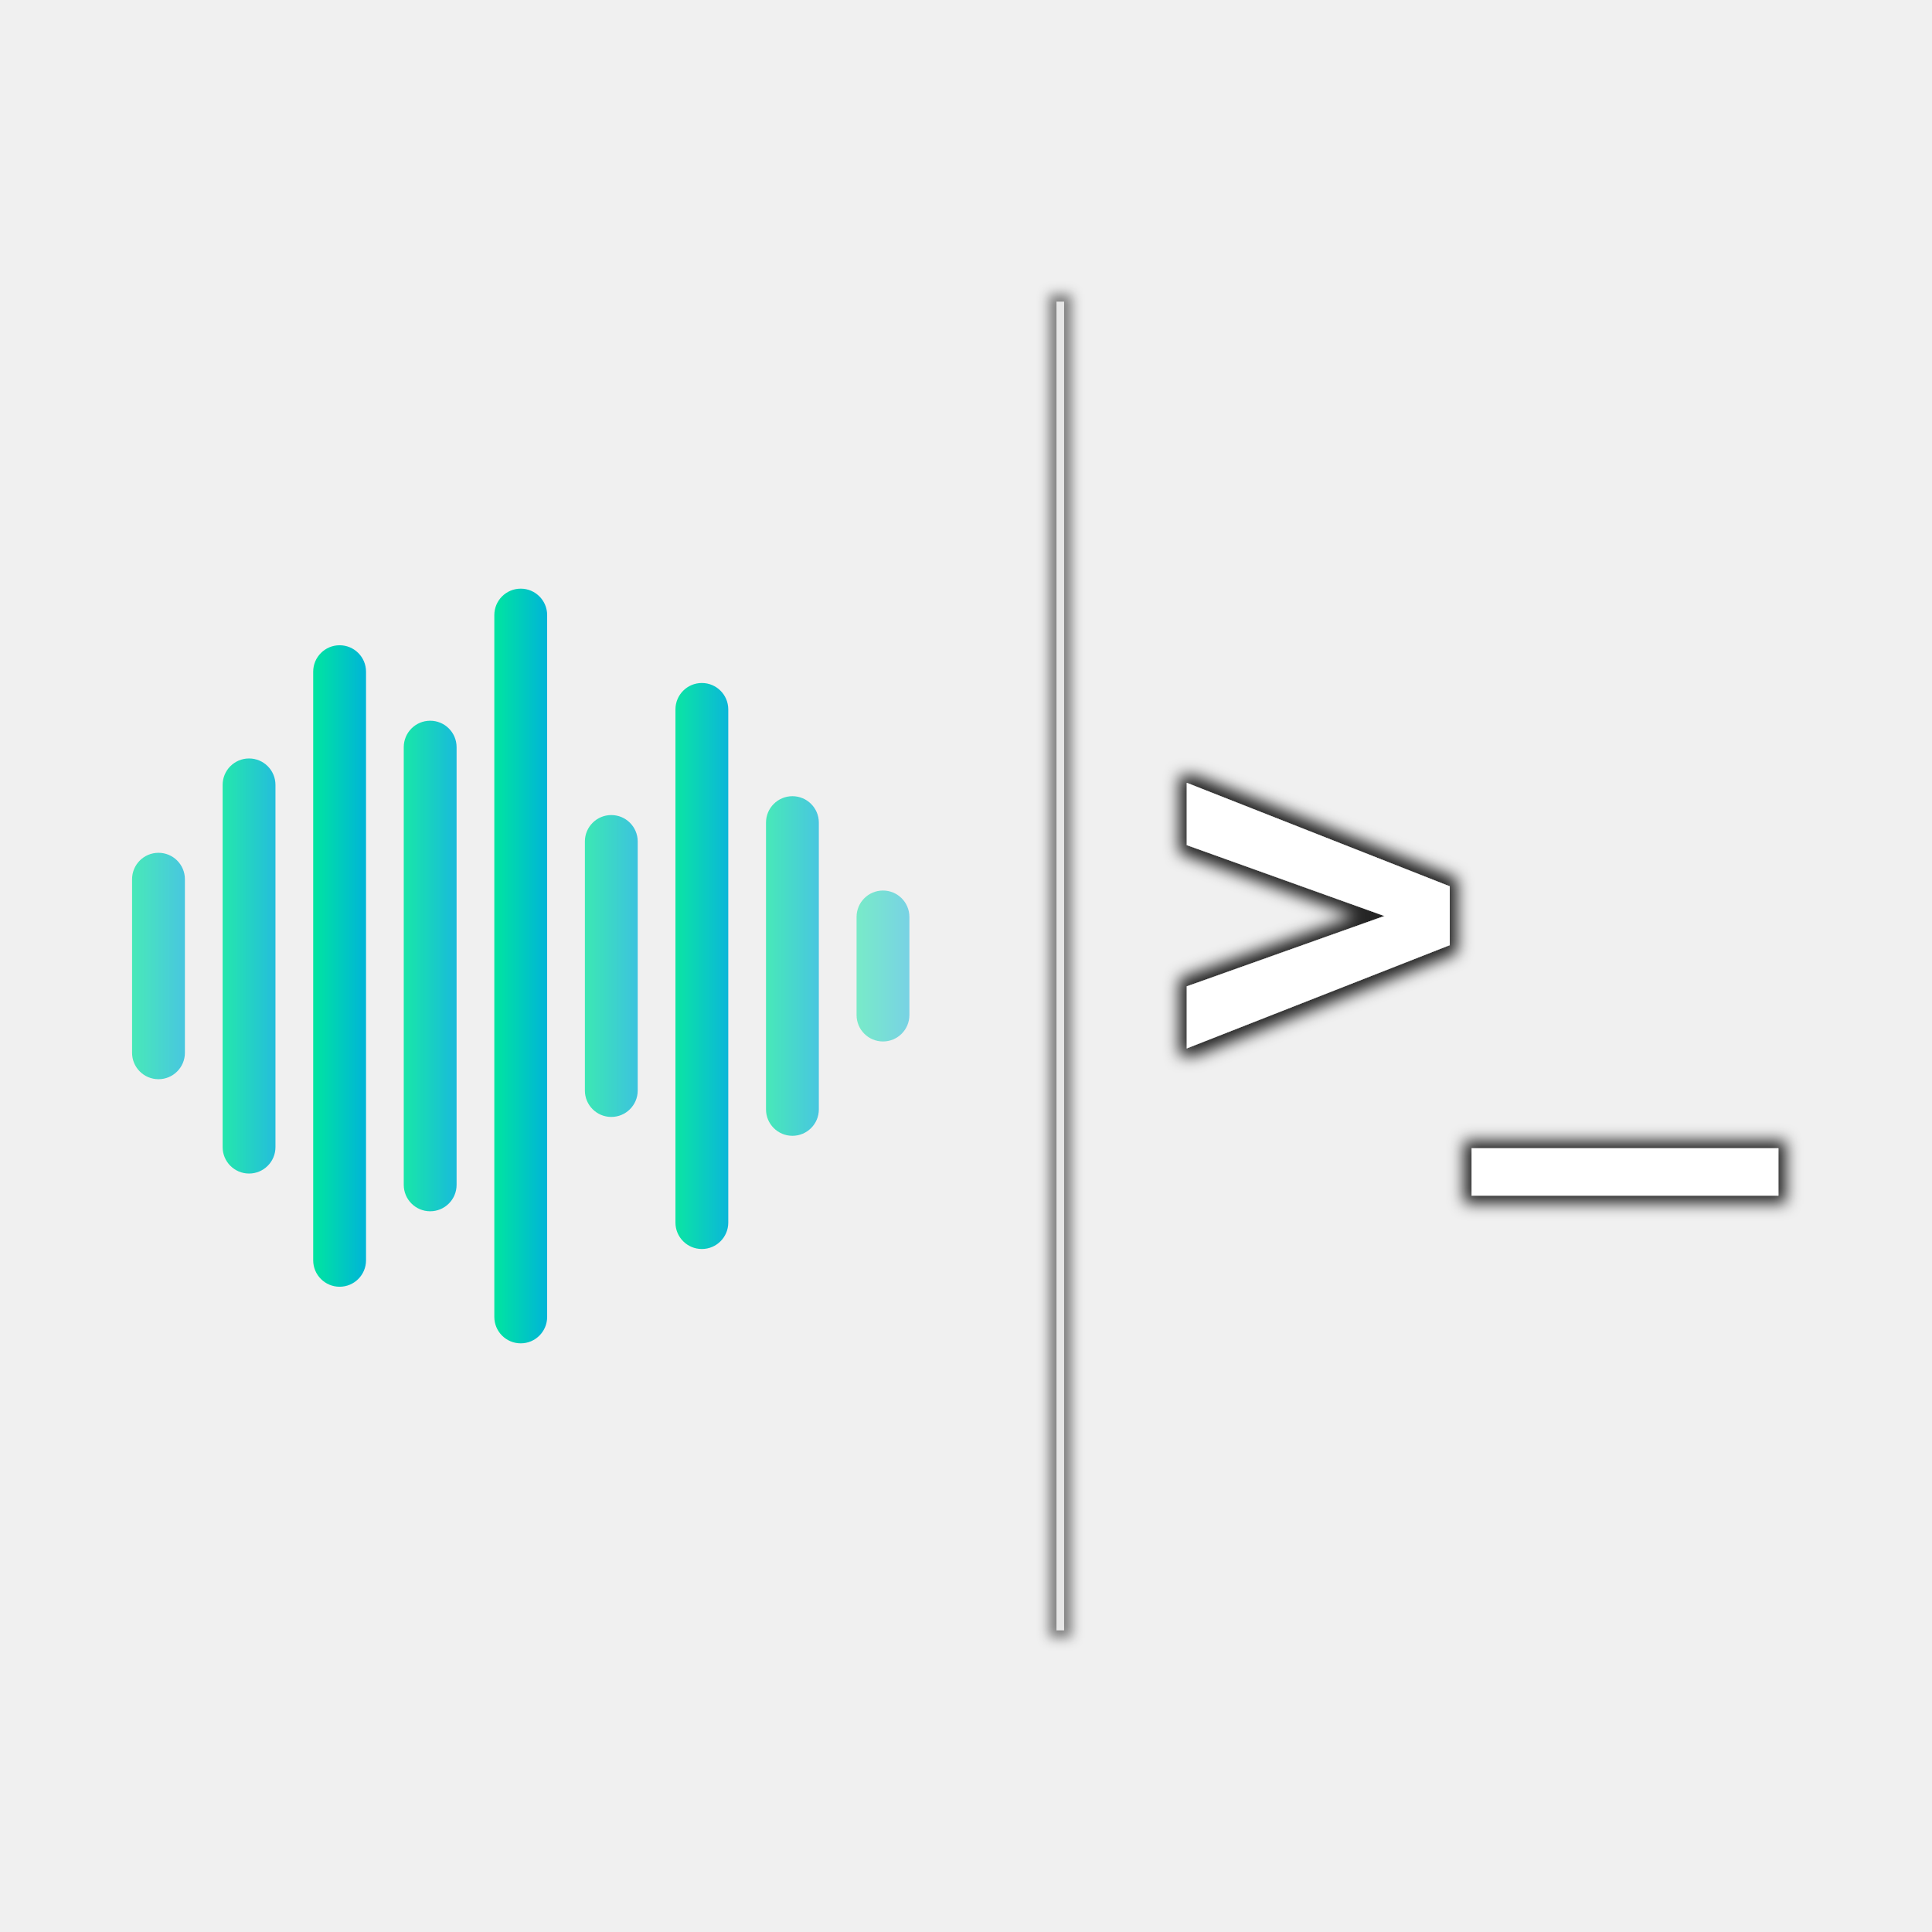
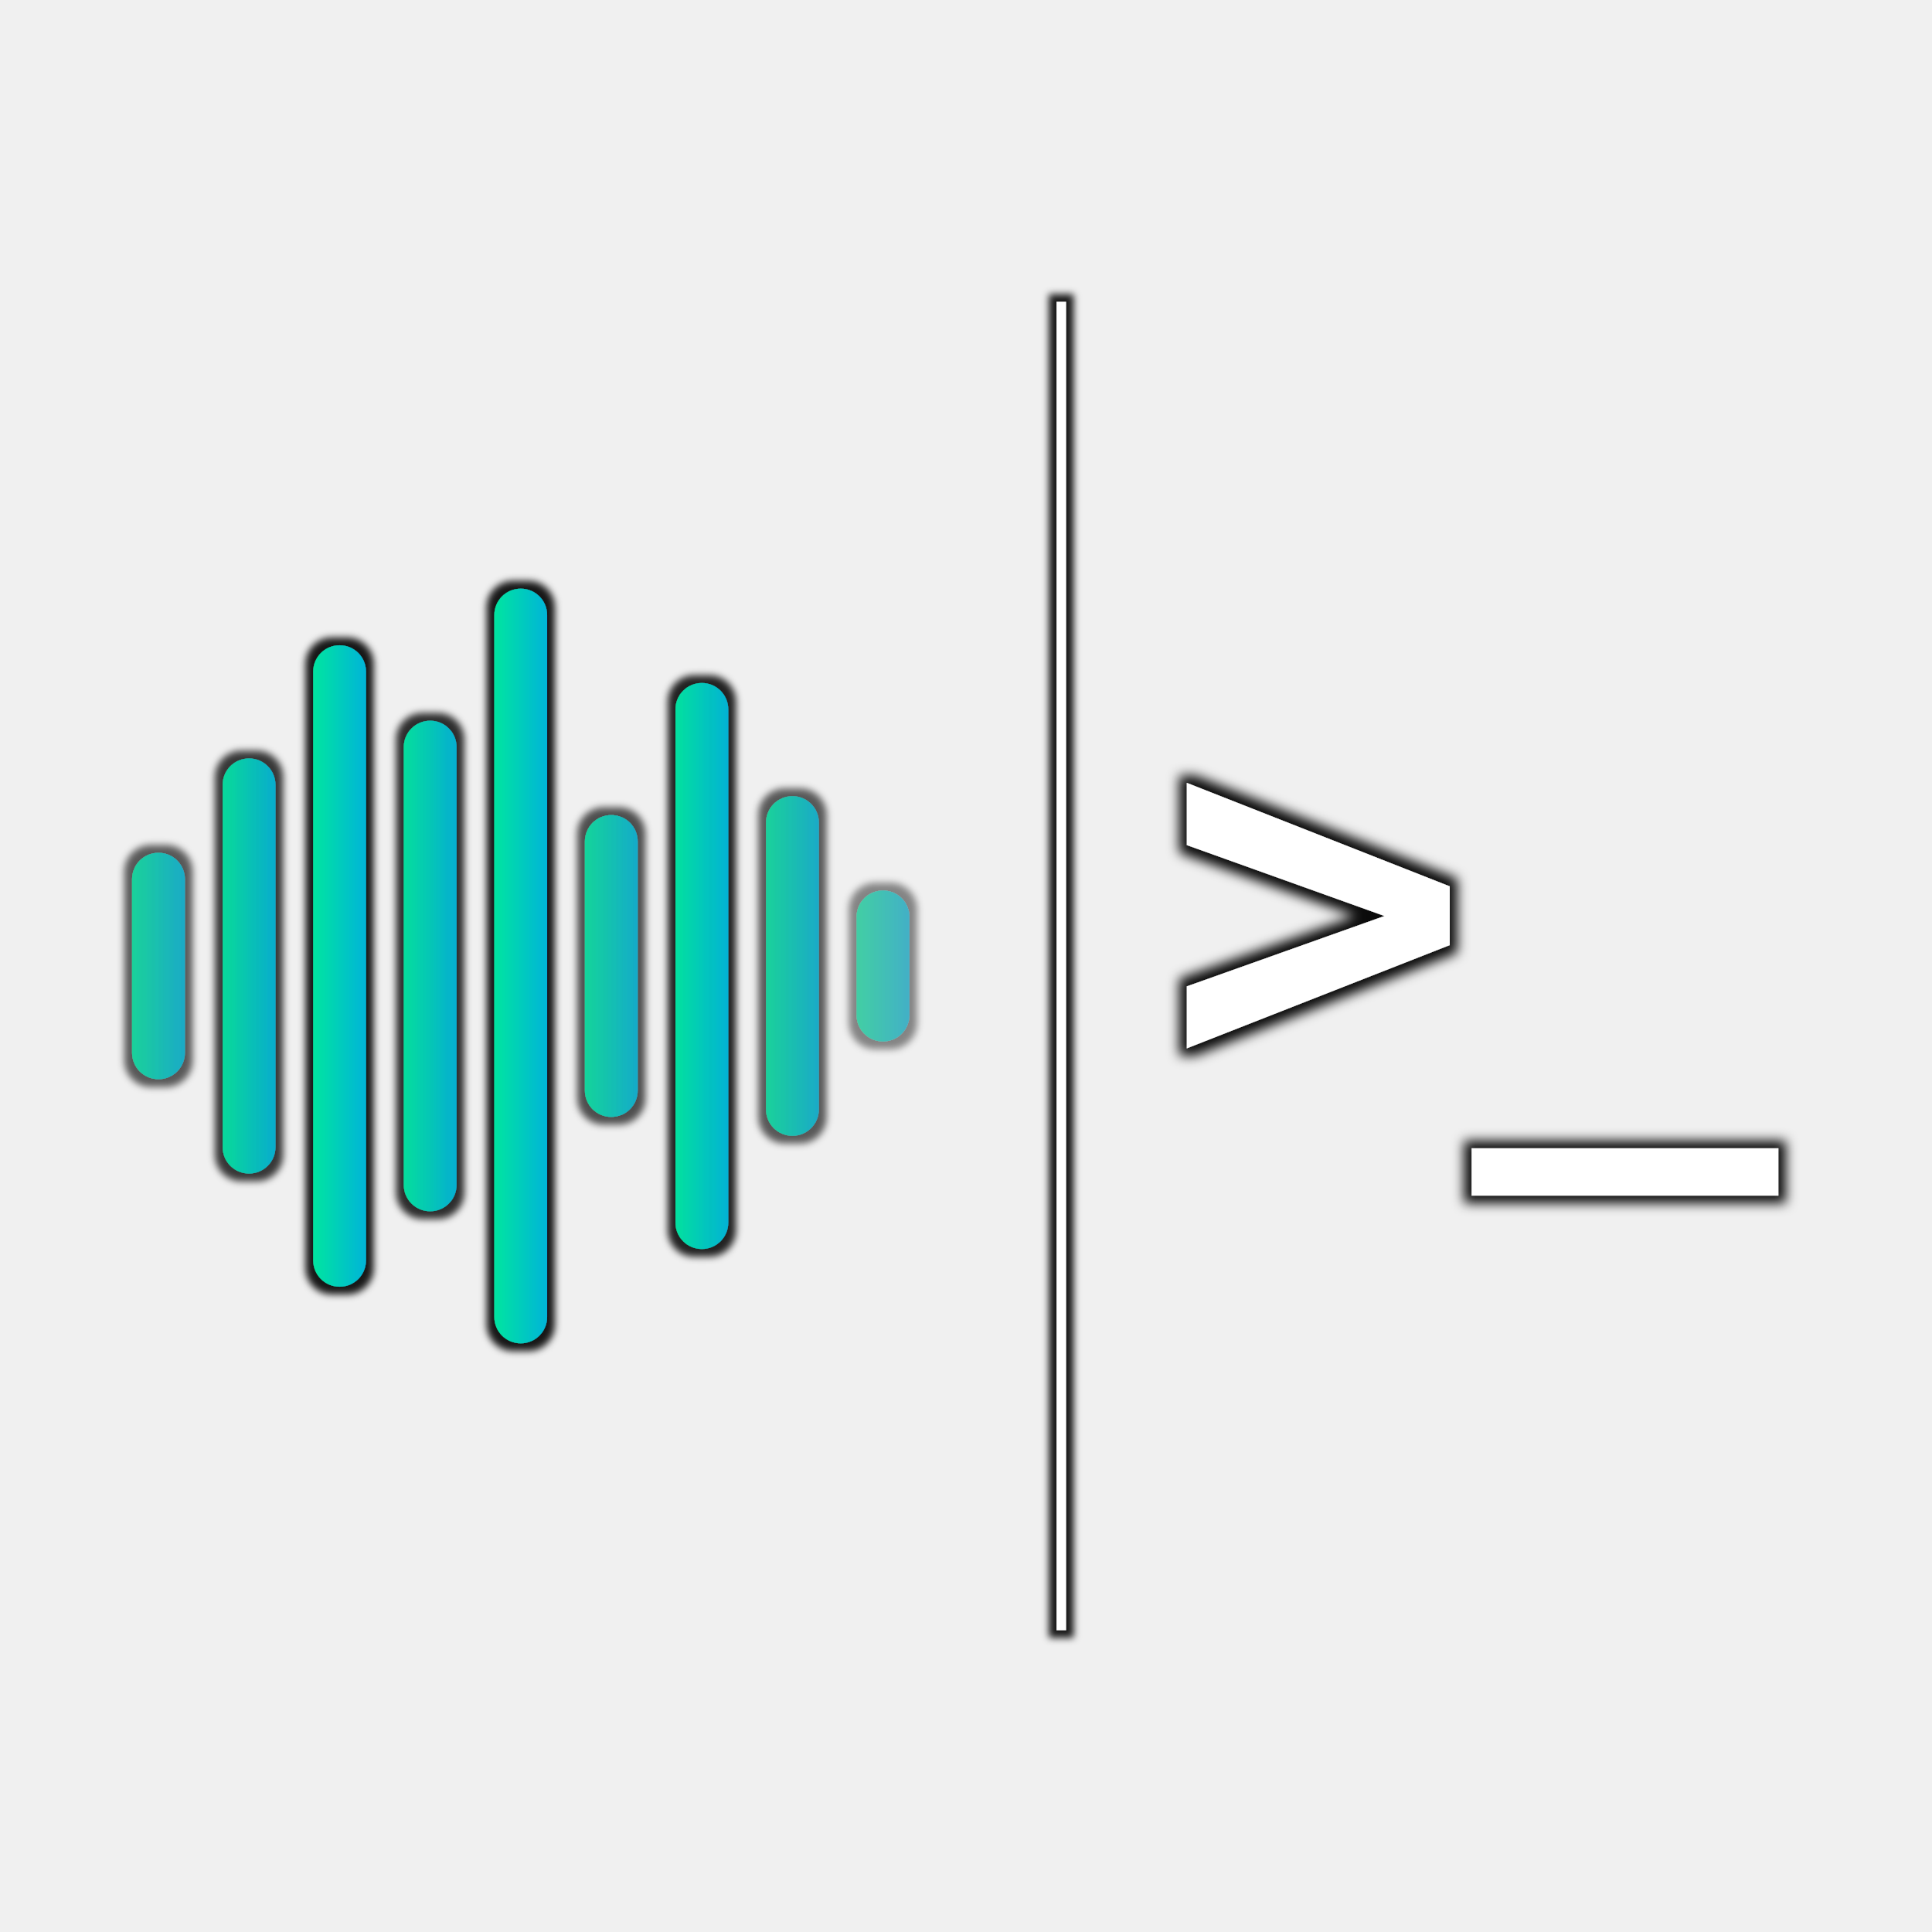
- <svg xmlns="http://www.w3.org/2000/svg" viewBox="0 0 1024 1024" width="512" height="512">
+ <svg xmlns="http://www.w3.org/2000/svg" viewBox="0 0 1024 1024" width="1024" height="1024">
  <defs>
-     <linearGradient id="greenCyan3b" x1="0" y1="0" x2="1" y2="0">
+     <linearGradient id="greenCyan" x1="0" y1="0" x2="1" y2="0">
      <stop offset="0%" stop-color="#00E5A0" />
      <stop offset="100%" stop-color="#00B4D8" />
    </linearGradient>
-     <filter id="darkEdge" x="-0.2" y="-0.2" width="1.4" height="1.4">
-       <feMorphology in="SourceAlpha" operator="dilate" radius="6" result="expanded" />
-       <feFlood flood-color="#000000" flood-opacity="0.85" result="color" />
-       <feComposite in="color" in2="expanded" operator="in" result="outline" />
-       <feGaussianBlur in="outline" stdDeviation="4" result="softEdge" />
-       <feMerge>
-         <feMergeNode in="softEdge" />
-         <feMergeNode in="SourceGraphic" />
-       </feMerge>
-     </filter>
-     <filter id="lineEdge" x="-3" y="-0.05" width="7" height="1.1">
-       <feMorphology in="SourceAlpha" operator="dilate" radius="8" result="expanded" />
-       <feFlood flood-color="#000000" flood-opacity="0.8" result="color" />
+     <filter id="darkEdge" x="-0.3" y="-0.3" width="1.6" height="1.6">
+       <feMorphology in="SourceAlpha" operator="dilate" radius="10" result="expanded" />
+       <feFlood flood-color="#000000" flood-opacity="0.95" result="color" />
      <feComposite in="color" in2="expanded" operator="in" result="outline" />
      <feGaussianBlur in="outline" stdDeviation="3" result="softEdge" />
      <feMerge>
        <feMergeNode in="softEdge" />
        <feMergeNode in="SourceGraphic" />
      </feMerge>
    </filter>
+     <filter id="lineEdge" x="-4" y="-0.05" width="9" height="1.1">
+       <feMorphology in="SourceAlpha" operator="dilate" radius="12" result="expanded" />
+       <feFlood flood-color="#000000" flood-opacity="0.9" result="color" />
+       <feComposite in="color" in2="expanded" operator="in" result="outline" />
+       <feGaussianBlur in="outline" stdDeviation="2" result="softEdge" />
+       <feMerge>
+         <feMergeNode in="softEdge" />
+         <feMergeNode in="SourceGraphic" />
+       </feMerge>
+     </filter>
+     <filter id="barEdge" x="-0.4" y="-0.1" width="1.8" height="1.2">
+       <feMorphology in="SourceAlpha" operator="dilate" radius="6" result="expanded" />
+       <feFlood flood-color="#000000" flood-opacity="0.9" result="color" />
+       <feComposite in="color" in2="expanded" operator="in" result="outline" />
+       <feGaussianBlur in="outline" stdDeviation="2" result="softEdge" />
+       <feMerge>
+         <feMergeNode in="softEdge" />
+         <feMergeNode in="SourceGraphic" />
+       </feMerge>
+     </filter>
+     <clipPath id="iconClip">
+       <rect width="1024" height="1024" rx="230" ry="230" />
+     </clipPath>
  </defs>
-   <g transform="translate(70, 512)">
-     <rect x="0" y="-60" width="28" height="120" rx="14" fill="url(#greenCyan3b)" opacity="0.7" />
-     <rect x="48" y="-110" width="28" height="220" rx="14" fill="url(#greenCyan3b)" opacity="0.85" />
-     <rect x="96" y="-170" width="28" height="340" rx="14" fill="url(#greenCyan3b)" />
-     <rect x="144" y="-130" width="28" height="260" rx="14" fill="url(#greenCyan3b)" opacity="0.9" />
-     <rect x="192" y="-200" width="28" height="400" rx="14" fill="url(#greenCyan3b)" />
-     <rect x="240" y="-80" width="28" height="160" rx="14" fill="url(#greenCyan3b)" opacity="0.75" />
-     <rect x="288" y="-150" width="28" height="300" rx="14" fill="url(#greenCyan3b)" opacity="0.95" />
-     <rect x="336" y="-90" width="28" height="180" rx="14" fill="url(#greenCyan3b)" opacity="0.7" />
-     <rect x="384" y="-40" width="28" height="80" rx="14" fill="url(#greenCyan3b)" opacity="0.5" />
-   </g>
-   <g filter="url(#lineEdge)">
-     <rect x="560" y="160" width="4" height="704" fill="white" opacity="0.6" />
-   </g>
-   <g transform="translate(660, 440)" filter="url(#darkEdge)">
-     <text x="120" y="130" font-family="SF Mono, Menlo, Consolas, monospace" font-size="270" font-weight="700" fill="white" text-anchor="middle">
-       &gt;_
-     </text>
+   <g>
+     <g transform="translate(70, 512)" filter="url(#barEdge)">
+       <rect x="0" y="-60" width="28" height="120" rx="14" fill="url(#greenCyan)" opacity="0.7" />
+       <rect x="48" y="-110" width="28" height="220" rx="14" fill="url(#greenCyan)" opacity="0.85" />
+       <rect x="96" y="-170" width="28" height="340" rx="14" fill="url(#greenCyan)" />
+       <rect x="144" y="-130" width="28" height="260" rx="14" fill="url(#greenCyan)" opacity="0.9" />
+       <rect x="192" y="-200" width="28" height="400" rx="14" fill="url(#greenCyan)" />
+       <rect x="240" y="-80" width="28" height="160" rx="14" fill="url(#greenCyan)" opacity="0.75" />
+       <rect x="288" y="-150" width="28" height="300" rx="14" fill="url(#greenCyan)" opacity="0.95" />
+       <rect x="336" y="-90" width="28" height="180" rx="14" fill="url(#greenCyan)" opacity="0.7" />
+       <rect x="384" y="-40" width="28" height="80" rx="14" fill="url(#greenCyan)" opacity="0.5" />
+     </g>
+     <g filter="url(#lineEdge)">
+       <rect x="560" y="160" width="5" height="704" fill="white" />
+     </g>
+     <g transform="translate(660, 440)" filter="url(#darkEdge)">
+       <text x="120" y="130" font-family="SF Mono, Menlo, Consolas, monospace" font-size="270" font-weight="700" fill="white" text-anchor="middle">
+         &gt;_
+       </text>
+     </g>
  </g>
</svg>
